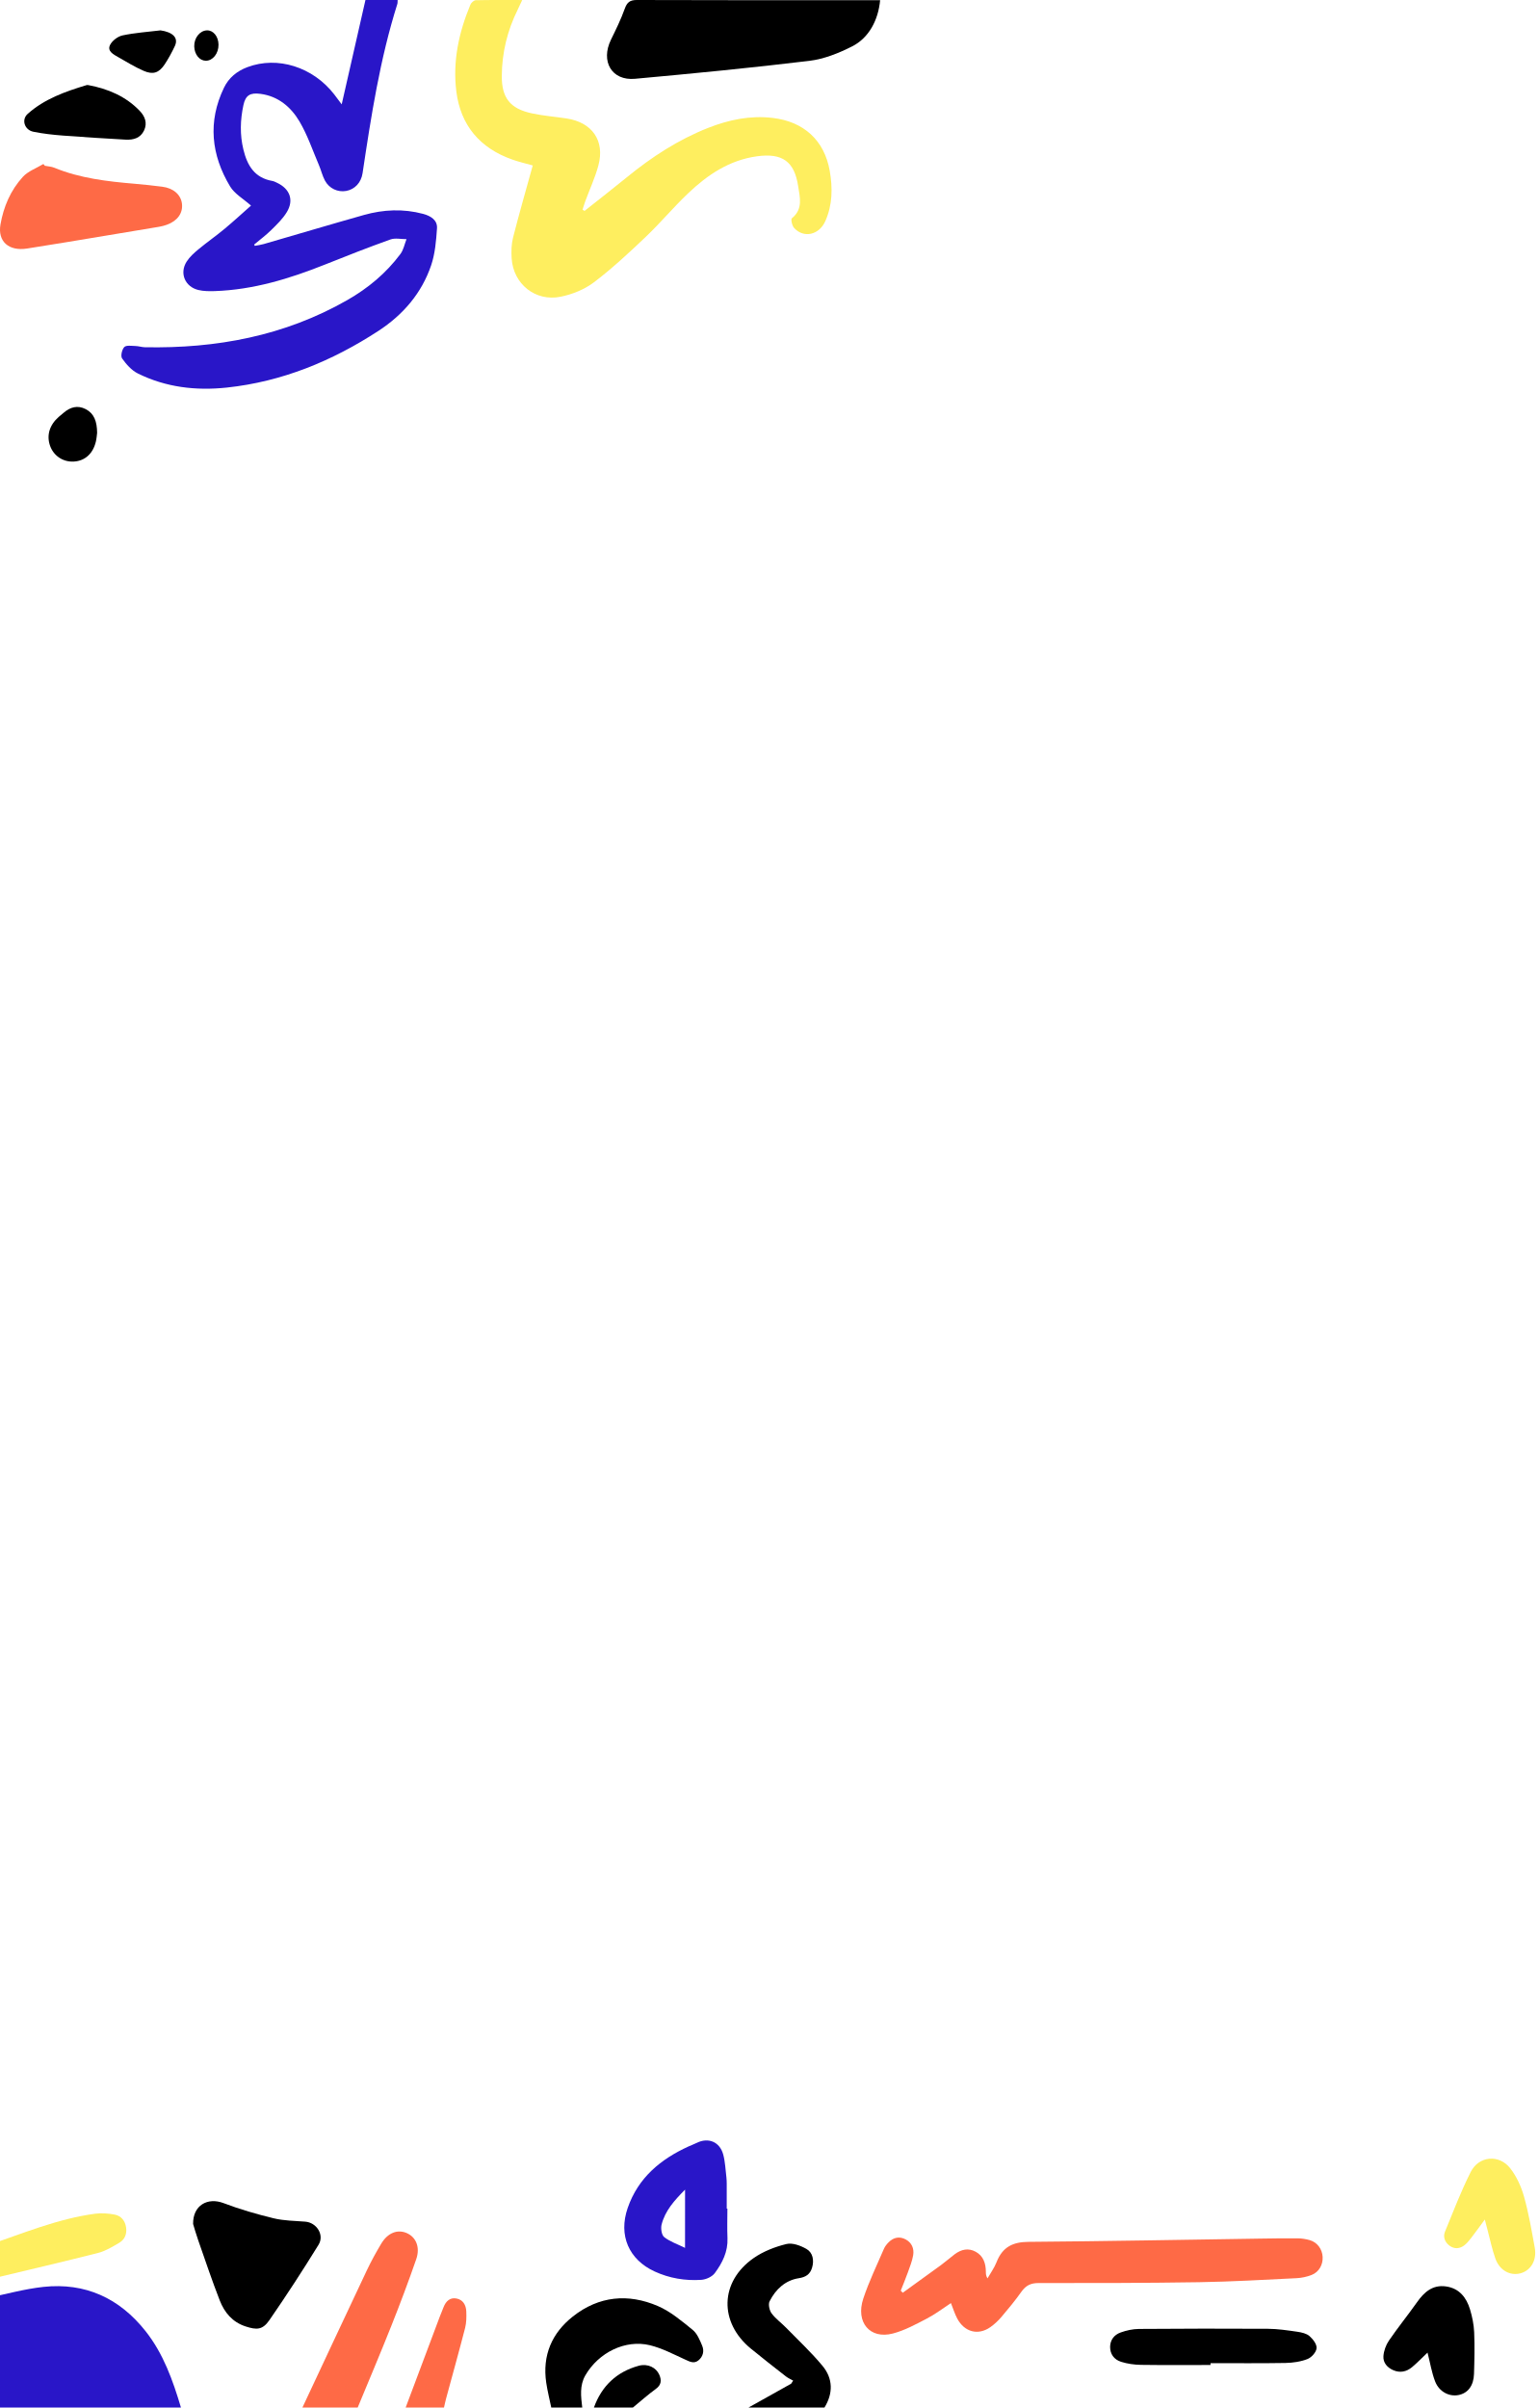
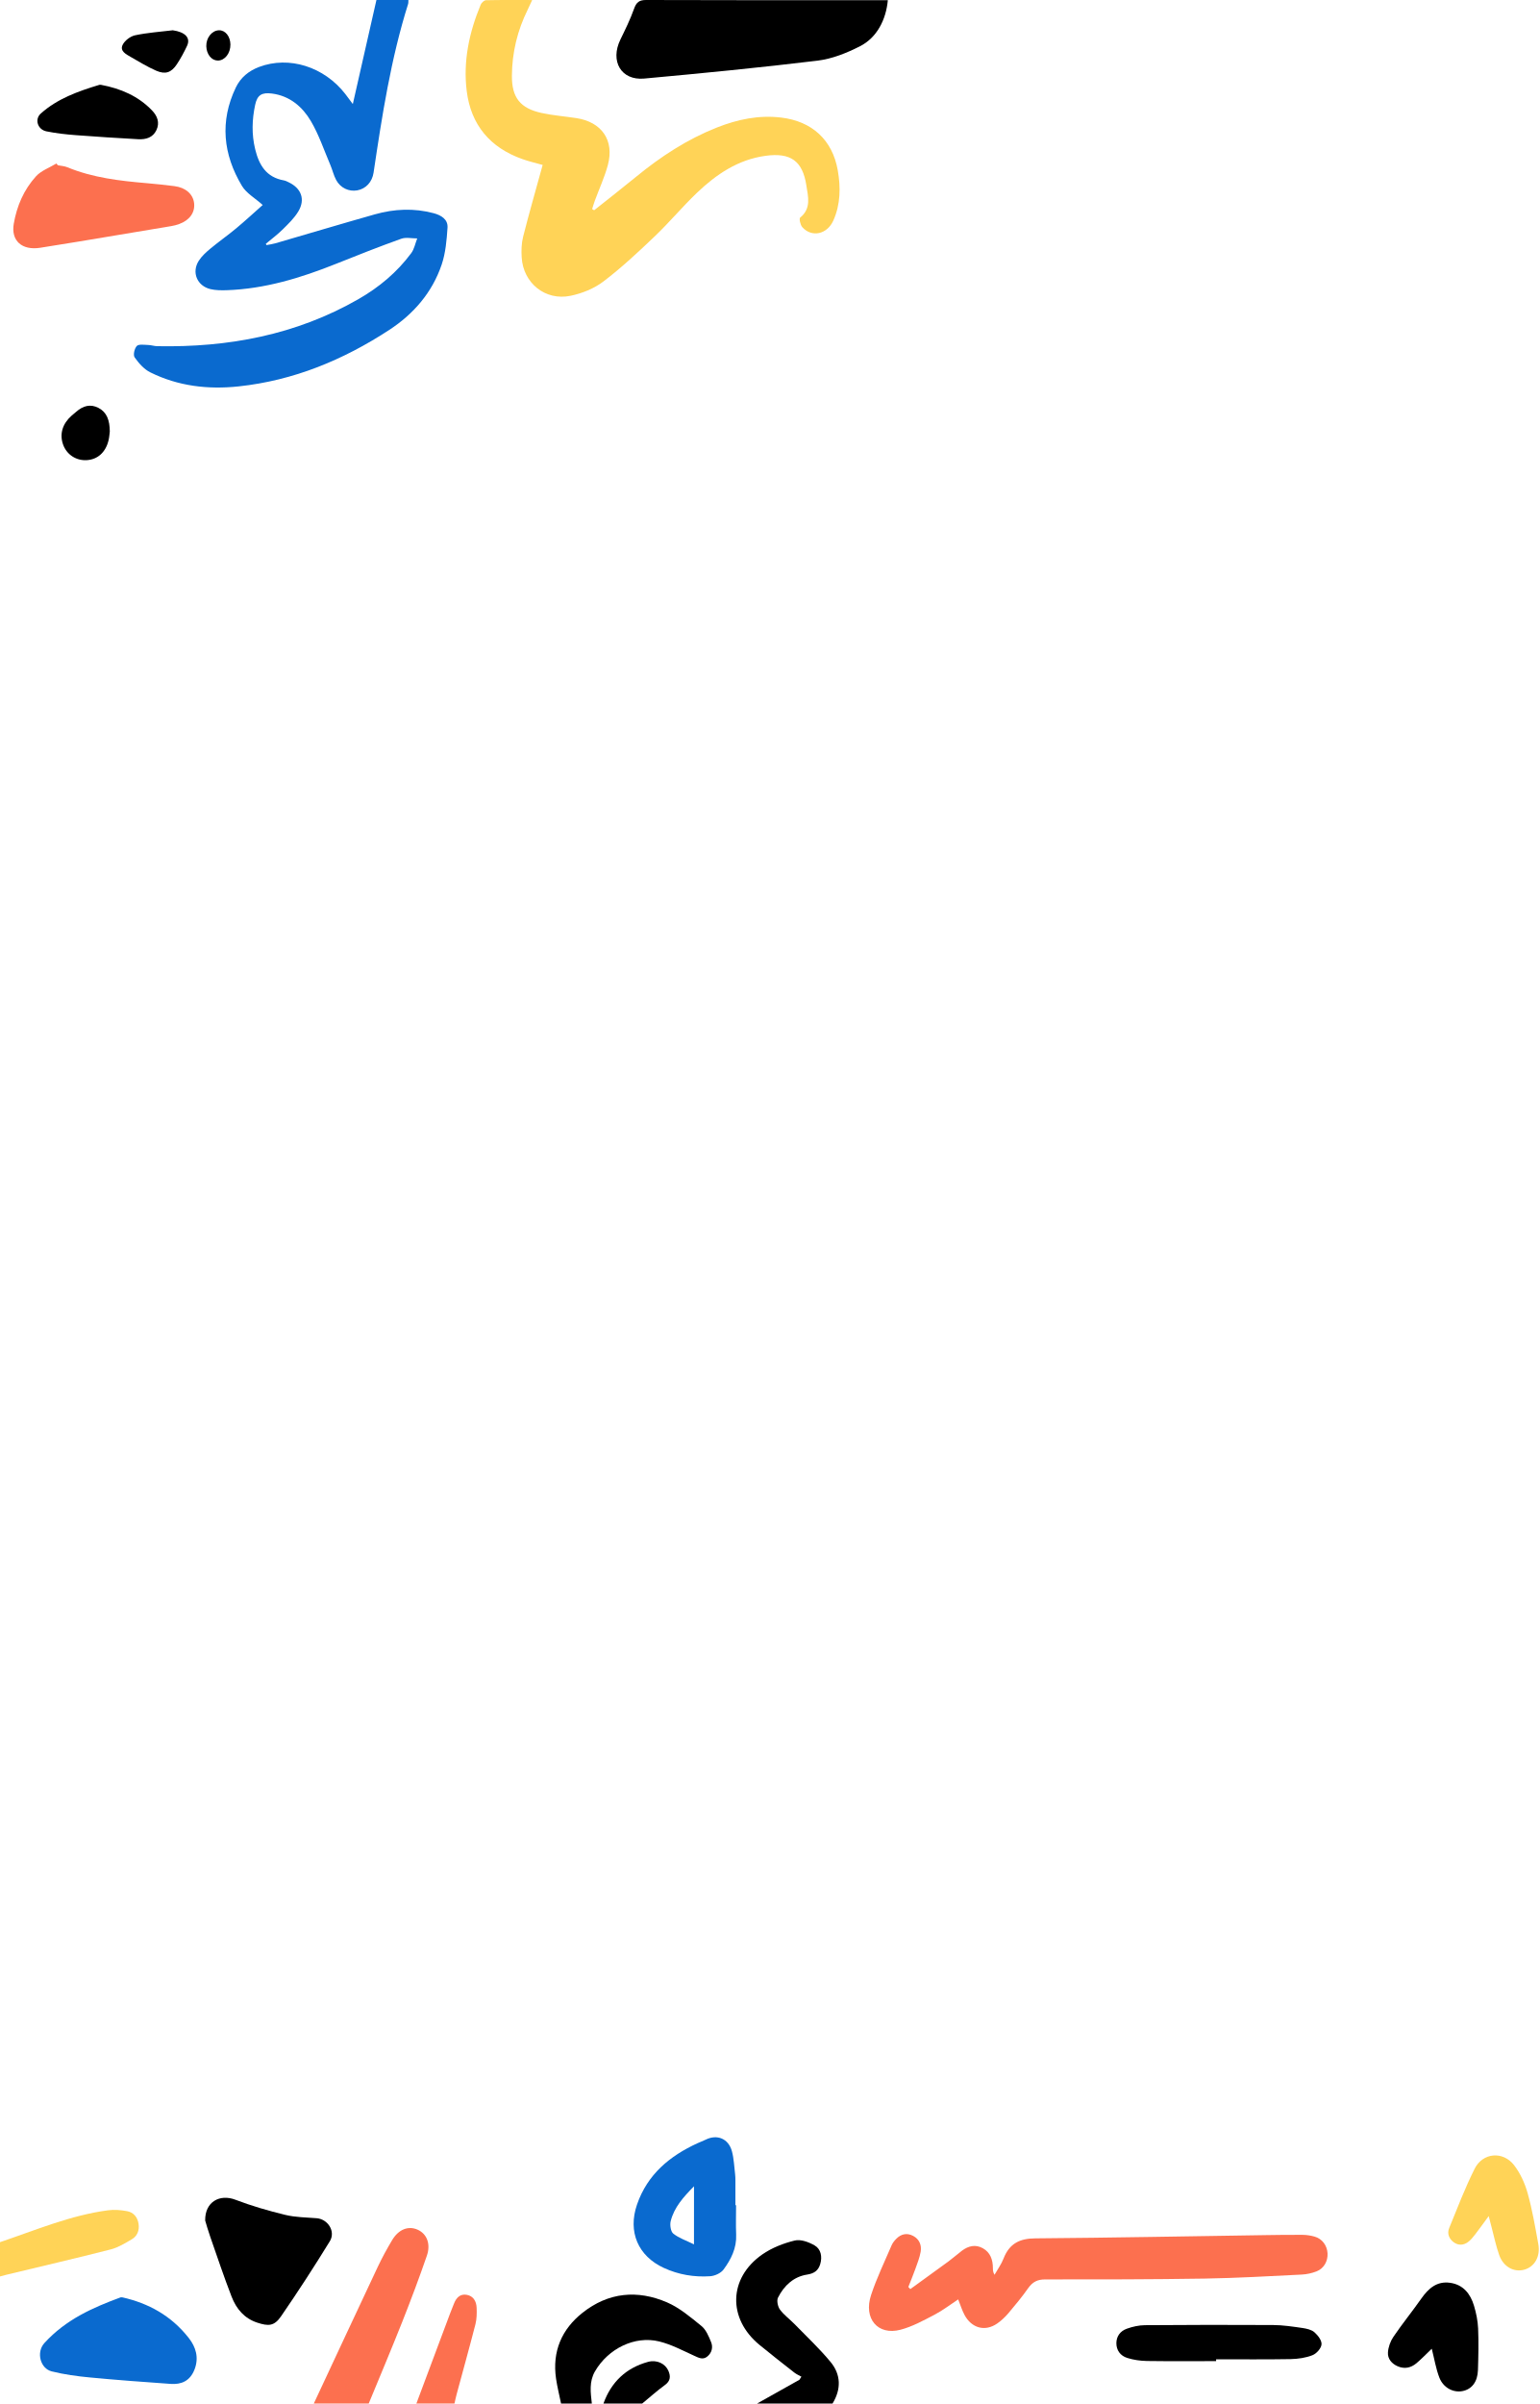
- <svg xmlns="http://www.w3.org/2000/svg" width="460" height="720" viewBox="0 0 460 720" fill="none">
-   <path d="M75.995 73.126C77.695 71.698 79.49 70.374 81.065 68.823C82.774 67.14 84.569 65.428 85.781 63.404C87.948 59.82 86.678 56.471 82.888 54.675C82.421 54.457 81.943 54.192 81.447 54.107C76.129 53.171 73.952 49.511 72.788 44.725C71.699 40.261 71.843 35.854 72.788 31.447C73.427 28.486 74.783 27.654 77.876 28.061C83.222 28.761 87.013 32.024 89.552 36.308C91.977 40.413 93.514 45.037 95.404 49.445C96.044 50.939 96.407 52.575 97.171 53.994C98.469 56.396 101.027 57.531 103.5 57.096C106.116 56.632 108.006 54.59 108.426 51.771C110.985 34.7 113.62 17.648 118.842 1.116C118.918 0.879 118.88 0.615 118.909 5.14935e-07C117.353 5.82956e-07 115.844 6.4889e-07 114.336 7.14825e-07C112.78 7.82846e-07 111.233 8.50452e-07 109.286 9.35583e-07C106.927 10.337 104.598 20.599 102.183 31.201C101.323 30.056 100.636 29.111 99.93 28.203C93.543 19.993 82.993 16.702 74 20.069C70.85 21.251 68.415 23.247 66.974 26.235C62.086 36.384 63.145 46.314 68.807 55.743C70.143 57.966 72.759 59.422 75.06 61.475C72.606 63.641 69.924 66.118 67.117 68.454C64.597 70.554 61.885 72.436 59.365 74.526C58.047 75.614 56.711 76.815 55.813 78.224C53.608 81.667 55.307 85.743 59.317 86.708C60.883 87.086 62.582 87.086 64.205 87.039C75.728 86.651 86.535 83.35 97.132 79.123C103.634 76.522 110.164 73.959 116.751 71.604C118.183 71.093 119.949 71.519 121.563 71.509C120.971 72.994 120.675 74.697 119.749 75.936C115.472 81.676 110.097 86.159 103.825 89.744C85.055 100.459 64.692 104.233 43.316 103.826C42.381 103.807 41.445 103.476 40.51 103.457C39.364 103.429 37.751 103.164 37.168 103.769C36.462 104.507 36.013 106.474 36.519 107.183C37.76 108.933 39.354 110.749 41.235 111.676C49.608 115.818 58.591 116.868 67.833 115.885C84.406 114.116 99.338 107.94 113.152 98.946C120.532 94.132 126.088 87.682 128.924 79.35C130.107 75.85 130.432 71.992 130.68 68.265C130.842 65.787 128.78 64.558 126.546 63.953C120.608 62.364 114.67 62.638 108.818 64.284C98.822 67.102 88.865 70.081 78.888 72.966C78.01 73.221 77.103 73.335 76.206 73.505C76.129 73.382 76.062 73.259 75.995 73.126Z" fill="#2916C8" />
-   <path d="M159.312 49.47C157.286 56.825 155.24 63.893 153.425 71.028C152.923 73.005 152.875 75.174 153.001 77.227C153.474 84.888 160.075 90.275 167.68 88.718C171.173 88.002 174.831 86.531 177.639 84.391C183.111 80.236 188.168 75.518 193.148 70.78C197.501 66.635 201.37 61.992 205.723 57.847C211.552 52.297 218.105 47.856 226.395 46.729C233.923 45.707 237.551 48.247 238.68 55.641C239.182 58.945 240.225 62.508 236.808 65.259C236.441 65.555 236.847 67.456 237.455 68.134C240.302 71.305 244.934 70.302 246.797 66.128C248.968 61.276 249.026 56.166 248.119 51.046C246.498 41.934 240.36 36.355 231.066 35.257C224.349 34.464 217.999 35.792 211.793 38.228C202.818 41.762 194.876 46.939 187.464 52.995C183.295 56.405 179.029 59.709 174.802 63.062C174.599 62.938 174.406 62.823 174.204 62.699C174.474 61.868 174.705 61.028 175.005 60.216C176.327 56.634 177.958 53.138 178.942 49.47C180.93 42.067 177.089 36.585 169.436 35.419C165.971 34.894 162.458 34.627 159.042 33.891C152.557 32.497 150.009 29.268 150.057 22.697C150.105 15.743 151.717 9.123 154.825 2.867C155.24 2.036 155.606 1.186 156.157 0.011C151.302 0.011 146.776 -0.037 142.259 0.068C141.709 0.078 140.908 0.813 140.667 1.396C137.202 9.706 135.34 18.35 136.459 27.32C137.724 37.444 143.485 44.293 153.232 47.722C155.269 48.448 157.411 48.925 159.312 49.47Z" fill="#FEEE5F" />
-   <path d="M263.193 0.059C262.325 0.059 261.485 0.059 260.636 0.059C237.241 0.059 213.847 0.089 190.462 0C188.376 -0.009 187.517 0.668 186.81 2.651C185.677 5.812 184.186 8.846 182.714 11.85C179.534 18.339 182.921 24.199 189.877 23.561C207.279 21.971 224.68 20.292 242.026 18.191C246.414 17.661 250.84 15.894 254.851 13.852C259.843 11.319 262.646 5.999 263.193 0.059Z" fill="black" />
-   <path d="M12.975 49.034C10.904 50.282 8.383 51.186 6.85 52.86C3.128 56.93 1.057 61.85 0.138 67.123C-0.731 72.16 2.571 75.172 8.09 74.313C16.043 73.083 23.975 71.726 31.918 70.415C37.154 69.556 42.39 68.687 47.617 67.801C48.399 67.665 49.18 67.466 49.913 67.195C53.068 66.055 54.729 63.722 54.416 60.945C54.114 58.232 51.867 56.242 48.506 55.826C45.78 55.483 43.055 55.184 40.309 54.949C32.074 54.252 23.907 53.312 16.248 50.155C15.378 49.794 14.362 49.757 13.415 49.568C13.278 49.387 13.131 49.206 12.975 49.034Z" fill="#FE6A46" />
-   <path d="M26.396 25.442C26.226 25.442 26.037 25.397 25.886 25.451C19.5 27.373 13.245 29.601 8.265 34.064C6.34 35.797 7.331 38.851 9.963 39.39C12.878 39.983 15.877 40.315 18.858 40.539C25.084 41.024 31.32 41.392 37.556 41.752C39.933 41.886 42.018 41.267 43.084 39.004C44.131 36.776 43.357 34.791 41.772 33.139C37.641 28.828 32.329 26.547 26.396 25.442Z" fill="black" />
-   <path d="M48.005 9.08C44.217 9.54 40.382 9.794 36.661 10.583C35.231 10.884 33.526 12.17 32.901 13.467C32.002 15.308 33.943 16.275 35.335 17.074C37.854 18.52 40.344 20.042 42.996 21.197C45.761 22.399 47.541 21.789 49.207 19.3C50.381 17.534 51.404 15.646 52.304 13.73C53.431 11.278 51.641 9.606 48.005 9.08Z" fill="black" />
-   <path d="M29.042 129.406C29.014 126.042 28.166 123.649 25.641 122.338C23.211 121.076 20.987 121.707 18.971 123.469C18.509 123.869 18.029 124.25 17.567 124.65C14.788 127.083 13.865 130.197 14.986 133.33C16.07 136.344 18.915 138.206 22.118 138.005C25.387 137.805 27.78 135.673 28.656 132.099C28.91 131.058 28.967 129.956 29.042 129.406Z" fill="black" />
-   <path d="M61.927 9.081C59.779 9.123 58.007 11.338 58.087 13.891C58.158 16.285 59.651 18.139 61.536 18.161C63.643 18.182 65.376 15.989 65.344 13.34C65.312 10.914 63.811 9.049 61.927 9.081Z" fill="black" />
-   <path d="M-4 687.145C1.67 685.996 7.289 684.402 13.018 683.784C25.517 682.455 35.715 687.154 43.516 697.006C48.862 703.754 51.684 711.729 54.114 719.866C34.794 719.866 15.474 719.866 -3.991 719.866C-4 708.959 -4 698.052 -4 687.145Z" fill="#2916C8" />
-   <path d="M223.835 719.866C228.083 717.49 232.339 715.105 236.587 712.729C236.783 712.426 236.979 712.113 237.184 711.81C236.473 711.402 235.697 711.082 235.051 710.579C231.53 707.83 228.001 705.09 224.546 702.254C214.964 694.389 215.233 682.232 225.379 675.165C228.271 673.153 231.759 671.809 235.149 670.976C236.979 670.526 239.381 671.427 241.162 672.442C243.057 673.517 243.515 675.824 242.837 678.07C242.24 680.047 240.925 680.879 238.875 681.191C234.904 681.807 231.988 684.426 230.134 688.102C229.692 688.978 230.085 690.825 230.73 691.692C231.947 693.331 233.663 694.545 235.1 696.019C238.768 699.774 242.624 703.373 245.982 707.422C249.094 711.186 249.192 715.565 246.554 719.857C238.981 719.866 231.408 719.866 223.835 719.866Z" fill="black" />
-   <path d="M164.85 719.866C164.341 717.387 163.718 714.934 163.346 712.438C162.126 704.162 165.101 697.549 171.294 692.651C179.104 686.472 187.86 685.708 196.72 689.51C200.496 691.132 203.851 693.975 207.126 696.632C208.468 697.719 209.292 699.697 209.996 701.42C210.643 702.999 210.23 704.663 208.84 705.775C207.53 706.827 206.293 706.157 204.951 705.545C201.474 703.967 198.014 702.125 194.36 701.233C186.994 699.442 179.015 703.415 175.061 710.206C173.275 713.279 173.727 716.572 174.115 719.866C171.019 719.866 167.93 719.866 164.85 719.866Z" fill="black" />
-   <path d="M90.435 719.866C96.847 706.185 103.242 692.505 109.698 678.843C110.989 676.112 112.454 673.46 113.996 670.879C115.955 667.586 118.927 666.462 121.734 667.744C124.429 668.973 125.694 671.959 124.473 675.497C122.159 682.188 119.663 688.809 117.046 695.385C113.788 703.586 110.339 711.708 106.968 719.857C101.457 719.866 95.946 719.866 90.435 719.866Z" fill="#FE6A46" />
-   <path d="M-4 671.462C6.718 667.856 17.212 663.396 28.487 661.904C30.372 661.652 32.368 661.814 34.252 662.164C36.146 662.515 37.397 663.918 37.705 665.995C37.996 667.973 37.294 669.645 35.683 670.589C33.661 671.776 31.571 673.062 29.352 673.629C18.857 676.299 8.311 678.745 -2.218 681.271C-2.818 681.406 -3.409 681.586 -4 681.748C-4 678.322 -4 674.887 -4 671.462Z" fill="#FEEE5F" />
-   <path d="M121.308 719.866C124.711 710.805 128.114 701.735 131.517 692.673C131.87 691.738 132.269 690.828 132.622 689.901C133.373 687.952 134.635 686.913 136.498 687.259C138.369 687.606 139.368 689.087 139.443 691.175C139.503 692.795 139.481 694.519 139.09 696.052C137.272 703.112 135.304 710.129 133.403 717.163C133.163 718.047 132.982 718.956 132.772 719.857C128.948 719.866 125.124 719.866 121.308 719.866Z" fill="#FE6A46" />
-   <path d="M177.605 719.866C179.939 713.404 184.418 709.173 191.008 707.371C193.706 706.63 196.235 707.915 197.161 710.066C197.865 711.699 197.793 713.083 196.119 714.296C193.742 716.019 191.542 718 189.262 719.866C185.371 719.866 181.488 719.866 177.605 719.866Z" fill="black" />
-   <path d="M269.963 685.539C273.781 682.784 277.599 680.048 281.4 677.267C282.8 676.239 284.106 675.076 285.489 674.031C287.457 672.558 289.587 672.067 291.801 673.294C294.033 674.531 294.805 676.712 294.813 679.276C294.813 679.839 294.813 680.412 295.297 681.248C296.213 679.63 297.342 678.112 298.012 676.385C299.819 671.758 303.001 670.358 307.548 670.322C330.668 670.14 353.788 669.695 376.908 669.349C380.607 669.295 384.307 669.231 388.006 669.267C389.228 669.277 390.475 669.468 391.654 669.804C393.902 670.44 395.387 672.458 395.523 674.803C395.65 677.149 394.445 679.348 392.223 680.221C390.797 680.775 389.236 681.112 387.717 681.184C378.02 681.657 368.322 682.23 358.616 682.384C342.589 682.639 326.553 682.657 310.518 682.639C308.27 682.639 306.785 683.348 305.444 685.239C303.586 687.866 301.533 690.347 299.463 692.783C298.487 693.929 297.35 694.983 296.137 695.837C292.489 698.383 288.399 697.301 286.244 693.238C285.498 691.829 285.022 690.256 284.369 688.629C281.934 690.22 279.669 691.965 277.2 693.247C273.891 694.965 270.531 696.81 266.993 697.728C260.146 699.51 255.811 694.383 258.152 687.311C259.841 682.203 262.208 677.348 264.329 672.404C264.643 671.676 265.177 671.013 265.729 670.458C267.231 668.94 269.012 668.622 270.854 669.604C272.635 670.558 273.424 672.322 273.068 674.358C272.763 676.112 272.075 677.812 271.473 679.494C270.82 681.321 270.064 683.112 269.36 684.911C269.564 685.12 269.759 685.329 269.963 685.539Z" fill="#FE6A46" />
-   <path d="M217.522 660.378C217.522 663.323 217.422 666.275 217.546 669.211C217.721 673.265 215.998 676.628 213.767 679.649C212.943 680.767 211.129 681.586 209.705 681.68C204.903 681.996 200.2 681.219 195.763 679.179C188.055 675.638 184.875 668.392 187.706 660.19C190.844 651.11 197.578 645.597 205.885 641.799C206.709 641.423 207.566 641.116 208.382 640.715C211.82 639.017 215.249 640.408 216.273 644.206C216.872 646.425 216.947 648.789 217.23 651.084C217.305 651.699 217.313 652.322 217.322 652.945C217.33 655.42 217.322 657.903 217.322 660.378C217.397 660.378 217.455 660.378 217.522 660.378ZM204.861 654.703C201.656 657.954 198.901 661.001 197.844 665.149C197.553 666.293 197.844 668.272 198.61 668.887C200.283 670.227 202.439 670.935 204.853 672.121C204.861 665.926 204.861 660.575 204.861 654.703Z" fill="#2916C8" />
-   <path d="M57.747 664.979C57.656 659.366 62.12 656.934 66.851 658.739C71.724 660.595 76.764 662.048 81.829 663.277C84.892 664.016 88.129 664.033 91.292 664.282C94.688 664.549 97.066 668.253 95.264 671.184C90.558 678.816 85.668 686.337 80.578 693.703C78.517 696.685 76.773 696.702 73.401 695.594C69.513 694.313 67.126 691.468 65.708 687.824C63.396 681.893 61.377 675.842 59.266 669.826C58.615 667.995 58.098 666.122 57.747 664.979Z" fill="black" />
-   <path d="M361.991 707.141C355.056 707.141 348.113 707.203 341.179 707.102C339.196 707.071 337.128 706.776 335.266 706.193C333.112 705.518 331.962 703.833 331.97 701.736C331.987 699.724 333.112 698.125 335.137 697.41C336.845 696.804 338.742 696.377 340.561 696.362C353.417 696.261 366.282 696.238 379.138 696.315C382.082 696.331 385.034 696.781 387.952 697.201C389.231 697.387 390.724 697.721 391.582 698.49C392.647 699.429 393.805 700.936 393.711 702.109C393.616 703.281 392.252 704.858 391.007 705.355C388.999 706.155 386.639 706.489 384.425 706.535C376.95 706.667 369.466 706.589 361.991 706.589C361.991 706.768 361.991 706.954 361.991 707.141Z" fill="black" />
-   <path d="M426.889 703.432C425.282 704.949 423.848 706.45 422.274 707.776C420.619 709.161 418.684 709.584 416.627 708.688C414.824 707.909 413.578 706.433 413.701 704.526C413.808 702.918 414.447 701.152 415.365 699.817C418.02 695.929 421.004 692.264 423.717 688.417C425.881 685.341 428.413 683.086 432.405 683.65C436.355 684.205 438.519 686.933 439.601 690.531C440.265 692.737 440.74 695.075 440.839 697.38C441.011 701.508 440.921 705.662 440.789 709.799C440.683 713.348 438.945 715.578 436.15 716.125C433.38 716.672 430.364 715.155 429.167 712.071C428.143 709.435 427.692 706.574 426.889 703.432Z" fill="black" />
-   <path d="M444.022 663.644C442.433 665.801 441.219 667.499 439.947 669.139C439.312 669.963 438.635 670.804 437.821 671.411C436.443 672.435 434.871 672.502 433.469 671.47C432.084 670.446 431.456 668.872 432.117 667.257C434.569 661.28 436.892 655.212 439.784 649.459C442.221 644.598 448.308 644.057 451.649 648.36C453.523 650.766 454.9 653.796 455.74 656.768C457.141 661.763 458.021 666.916 458.95 672.036C459.635 675.798 457.817 678.87 454.713 679.719C451.616 680.56 448.455 678.879 447.183 675.332C446.197 672.577 445.611 669.671 444.853 666.833C444.625 665.984 444.405 665.126 444.022 663.644Z" fill="#FEEE5F" />
+ <svg xmlns="http://www.w3.org/2000/svg" width="462" height="721" viewBox="0 0 462 721" fill="none">
+   <path d="M79.746 73.126C81.44 71.698 83.23 70.374 84.8 68.823C86.503 67.14 88.293 65.428 89.501 63.404C91.662 59.82 90.396 56.471 86.618 54.675C86.151 54.457 85.675 54.192 85.181 54.107C79.879 53.171 77.71 49.511 76.549 44.725C75.463 40.261 75.606 35.854 76.549 31.447C77.186 28.486 78.538 27.654 81.621 28.061C86.951 28.761 90.729 32.024 93.261 36.308C95.678 40.413 97.21 45.037 99.095 49.445C99.732 50.939 100.094 52.575 100.855 53.994C102.15 56.396 104.7 57.531 107.165 57.096C109.773 56.632 111.657 54.59 112.076 51.771C114.627 34.7 117.253 17.648 122.459 1.116C122.535 0.88 122.497 0.615 122.526 7.44264e-06C120.975 7.51066e-06 119.471 7.5766e-06 117.967 7.64253e-06C116.416 7.71055e-06 114.874 7.77816e-06 112.933 7.86329e-06C110.582 10.337 108.26 20.599 105.852 31.201C104.995 30.056 104.31 29.111 103.606 28.203C97.239 19.993 86.722 16.702 77.757 20.069C74.617 21.251 72.19 23.247 70.752 26.235C65.88 36.384 66.936 46.314 72.58 55.743C73.912 57.966 76.52 59.422 78.814 61.475C76.368 63.641 73.693 66.118 70.895 68.454C68.383 70.554 65.68 72.436 63.167 74.526C61.854 75.614 60.522 76.815 59.627 78.224C57.428 81.667 59.123 85.743 63.12 86.708C64.681 87.086 66.375 87.086 67.993 87.039C79.48 86.651 90.253 83.35 100.817 79.123C107.298 76.522 113.808 73.959 120.375 71.604C121.803 71.093 123.563 71.519 125.172 71.509C124.582 72.994 124.287 74.697 123.363 75.936C119.1 81.676 113.742 86.159 107.489 89.744C88.778 100.459 68.478 104.233 47.169 103.826C46.236 103.807 45.304 103.476 44.371 103.457C43.229 103.429 41.62 103.164 41.04 103.769C40.336 104.507 39.888 106.474 40.393 107.183C41.63 108.933 43.219 110.749 45.094 111.676C53.441 115.818 62.397 116.868 71.609 115.885C88.131 114.116 103.016 107.94 116.787 98.946C124.144 94.132 129.683 87.682 132.509 79.35C133.69 75.85 134.013 71.992 134.261 68.265C134.422 65.787 132.367 64.558 130.14 63.953C124.22 62.364 118.3 62.638 112.466 64.284C102.502 67.102 92.575 70.081 82.63 72.966C81.754 73.221 80.85 73.335 79.956 73.505C79.879 73.382 79.813 73.259 79.746 73.126Z" fill="#0A6ACF" />
+   <path d="M162.804 49.47C160.783 56.825 158.744 63.893 156.935 71.028C156.435 73.005 156.387 75.174 156.512 77.227C156.983 84.888 163.564 90.275 171.145 88.718C174.627 88.002 178.274 86.531 181.073 84.391C186.528 80.236 191.57 75.518 196.534 70.78C200.873 66.635 204.731 61.992 209.07 57.847C214.881 52.297 221.413 47.856 229.677 46.729C237.181 45.707 240.799 48.247 241.924 55.641C242.425 58.945 243.464 62.508 240.058 65.259C239.692 65.555 240.097 67.456 240.703 68.134C243.541 71.305 248.159 70.302 250.016 66.128C252.18 61.276 252.238 56.166 251.334 51.046C249.717 41.934 243.598 36.355 234.334 35.257C227.638 34.464 221.307 35.792 215.121 38.228C206.174 41.762 198.256 46.939 190.867 52.995C186.711 56.405 182.459 59.709 178.245 63.062C178.043 62.938 177.85 62.823 177.648 62.699C177.918 61.868 178.149 61.028 178.447 60.216C179.765 56.634 181.391 53.138 182.372 49.47C184.354 42.067 180.525 36.585 172.896 35.419C169.442 34.894 165.94 34.627 162.534 33.891C156.069 32.497 153.529 29.268 153.577 22.697C153.625 15.743 155.232 9.123 158.33 2.867C158.744 2.036 159.109 1.186 159.658 0.011C154.818 0.011 150.306 -0.037 145.804 0.068C145.255 0.078 144.457 0.813 144.216 1.396C140.762 9.706 138.906 18.35 140.022 27.32C141.282 37.444 147.026 44.293 156.743 47.722C158.773 48.448 160.908 48.925 162.804 49.47Z" fill="#FFD357" />
+   <path d="M266.361 0.059C265.495 0.059 264.658 0.059 263.811 0.059C240.49 0.059 217.168 0.089 193.856 0C191.777 -0.009 190.921 0.668 190.215 2.651C189.086 5.812 187.6 8.846 186.132 11.85C182.962 18.339 186.339 24.199 193.273 23.561C210.62 21.971 227.968 20.292 245.259 18.191C249.634 17.661 254.046 15.894 258.044 13.852C263.021 11.319 265.815 5.999 266.361 0.059Z" fill="black" />
+   <path d="M16.922 49.034C14.858 50.282 12.345 51.186 10.816 52.86C7.105 56.93 5.041 61.85 4.125 67.123C3.259 72.16 6.55 75.172 12.053 74.313C19.98 73.083 27.888 71.726 35.806 70.415C41.026 69.556 46.246 68.687 51.456 67.801C52.235 67.665 53.014 67.466 53.745 67.195C56.891 66.055 58.546 63.722 58.234 60.945C57.933 58.232 55.693 56.242 52.343 55.826C49.625 55.483 46.908 55.184 44.172 54.949C35.962 54.252 27.82 53.312 20.185 50.155C19.318 49.794 18.305 49.757 17.36 49.568C17.224 49.387 17.078 49.206 16.922 49.034Z" fill="#FC704F" />
+   <path d="M30.301 25.442C30.132 25.442 29.944 25.397 29.793 25.451C23.427 27.373 17.192 29.601 12.226 34.064C10.308 35.797 11.295 38.851 13.919 39.39C16.825 39.983 19.816 40.315 22.787 40.539C28.994 41.024 35.21 41.392 41.426 41.752C43.796 41.886 45.874 41.267 46.937 39.004C47.981 36.776 47.21 34.791 45.63 33.139C41.511 28.828 36.216 26.547 30.301 25.442Z" fill="black" />
+   <path d="M51.843 9.08C48.067 9.54 44.244 9.794 40.534 10.583C39.109 10.884 37.41 12.17 36.787 13.467C35.89 15.308 37.825 16.275 39.212 17.074C41.724 18.52 44.206 20.042 46.849 21.197C49.605 22.399 51.38 21.789 53.041 19.3C54.212 17.534 55.231 15.646 56.128 13.73C57.252 11.278 55.468 9.606 51.843 9.08Z" fill="black" />
+   <path d="M32.939 129.406C32.911 126.042 32.066 123.649 29.549 122.338C27.126 121.076 24.909 121.707 22.9 123.469C22.439 123.869 21.96 124.25 21.5 124.65C18.73 127.083 17.809 130.197 18.927 133.33C20.007 136.344 22.843 138.206 26.037 138.005C29.295 137.805 31.681 135.673 32.554 132.099C32.808 131.058 32.864 129.956 32.939 129.406Z" fill="black" />
+   <path d="M65.722 9.081C63.581 9.123 61.814 11.338 61.893 13.891C61.965 16.285 63.453 18.139 65.332 18.161C67.433 18.182 69.16 15.989 69.128 13.34C69.096 10.914 67.6 9.049 65.722 9.081Z" fill="black" />
+   <path d="M227.125 720.866C231.36 718.49 235.603 716.105 239.838 713.729C240.033 713.426 240.229 713.113 240.432 712.81C239.724 712.402 238.95 712.082 238.307 711.579C234.797 708.83 231.279 706.09 227.834 703.254C218.281 695.389 218.55 683.232 228.665 676.165C231.547 674.153 235.025 672.809 238.404 671.976C240.229 671.526 242.623 672.427 244.398 673.442C246.287 674.517 246.744 676.824 246.068 679.07C245.473 681.047 244.162 681.879 242.118 682.191C238.16 682.807 235.253 685.426 233.404 689.102C232.964 689.978 233.355 691.825 233.999 692.692C235.212 694.331 236.922 695.545 238.356 697.019C242.012 700.774 245.856 704.373 249.203 708.422C252.306 712.186 252.403 716.565 249.773 720.857C242.224 720.866 234.675 720.866 227.125 720.866Z" fill="black" />
+   <path d="M168.324 720.866C167.816 718.387 167.196 715.934 166.825 713.438C165.608 705.162 168.574 698.549 174.748 693.651C182.533 687.472 191.262 686.708 200.095 690.51C203.859 692.132 207.204 694.975 210.468 697.632C211.806 698.719 212.628 700.697 213.329 702.42C213.974 703.999 213.563 705.663 212.177 706.775C210.871 707.827 209.638 707.157 208.3 706.545C204.834 704.967 201.385 703.125 197.742 702.233C190.399 700.442 182.445 704.415 178.503 711.206C176.722 714.279 177.174 717.572 177.56 720.866C174.474 720.866 171.395 720.866 168.324 720.866Z" fill="black" />
+   <path d="M94.141 720.866C100.533 707.185 106.908 693.505 113.344 679.843C114.631 677.112 116.091 674.46 117.629 671.879C119.581 668.586 122.544 667.462 125.343 668.744C128.029 669.973 129.29 672.959 128.072 676.497C125.766 683.188 123.278 689.809 120.669 696.385C117.421 704.586 113.983 712.708 110.623 720.857C105.129 720.866 99.635 720.866 94.141 720.866Z" fill="#FC704F" />
+   <path d="M-4.23134e-07 672.462C10.684 668.856 21.146 664.396 32.386 662.904C34.264 662.652 36.254 662.814 38.133 663.164C40.021 663.515 41.268 664.918 41.575 666.995C41.865 668.973 41.165 670.645 39.559 671.589C37.544 672.776 35.46 674.062 33.248 674.629C22.786 677.299 12.273 679.745 1.776 682.271C1.179 682.406 0.589 682.586 -8.7276e-07 682.748C-7.23016e-07 679.322 -5.72878e-07 675.887 -4.23134e-07 672.462Z" fill="#FFD357" />
+   <path d="M124.917 720.866C128.31 711.805 131.702 702.735 135.095 693.673C135.447 692.738 135.844 691.828 136.196 690.901C136.945 688.952 138.203 687.913 140.06 688.259C141.925 688.606 142.921 690.087 142.996 692.175C143.056 693.795 143.034 695.519 142.644 697.052C140.832 704.112 138.87 711.129 136.975 718.163C136.735 719.047 136.555 719.956 136.346 720.857C132.534 720.866 128.722 720.866 124.917 720.866Z" fill="#FC704F" />
+   <path d="M181.04 720.866C183.366 714.404 187.831 710.173 194.4 708.371C197.09 707.63 199.611 708.915 200.534 711.066C201.236 712.699 201.165 714.083 199.496 715.296C197.126 717.019 194.933 719 192.66 720.866C188.781 720.866 184.91 720.866 181.04 720.866Z" fill="black" />
+   <path d="M273.109 686.539C276.915 683.784 280.721 681.048 284.511 678.267C285.906 677.239 287.209 676.076 288.587 675.031C290.549 673.558 292.672 673.067 294.88 674.294C297.104 675.531 297.874 677.712 297.883 680.276C297.883 680.839 297.883 681.412 298.365 682.248C299.278 680.63 300.403 679.112 301.071 677.385C302.873 672.758 306.044 671.358 310.578 671.322C333.626 671.14 356.674 670.695 379.722 670.349C383.409 670.295 387.097 670.231 390.785 670.267C392.003 670.277 393.246 670.468 394.422 670.804C396.663 671.44 398.143 673.458 398.278 675.803C398.405 678.149 397.204 680.348 394.988 681.221C393.567 681.775 392.011 682.112 390.497 682.184C380.83 682.657 371.162 683.23 361.486 683.384C345.509 683.639 329.524 683.657 313.538 683.639C311.297 683.639 309.817 684.348 308.48 686.239C306.628 688.866 304.581 691.347 302.517 693.783C301.545 694.929 300.411 695.983 299.202 696.837C295.565 699.383 291.488 698.301 289.34 694.238C288.596 692.829 288.122 691.256 287.471 689.629C285.043 691.22 282.785 692.965 280.324 694.247C277.025 695.965 273.676 697.81 270.149 698.728C263.323 700.51 259.001 695.383 261.336 688.311C263.019 683.203 265.379 678.348 267.493 673.404C267.806 672.676 268.339 672.013 268.889 671.458C270.386 669.94 272.162 669.622 273.997 670.604C275.773 671.558 276.56 673.322 276.205 675.358C275.9 677.112 275.215 678.812 274.615 680.494C273.963 682.321 273.211 684.112 272.509 685.911C272.712 686.12 272.906 686.329 273.109 686.539Z" fill="#FC704F" />
+   <path d="M220.831 661.378C220.831 664.323 220.732 667.275 220.856 670.211C221.031 674.265 219.313 677.628 217.089 680.649C216.268 681.767 214.459 682.586 213.04 682.68C208.252 682.996 203.563 682.219 199.141 680.179C191.457 676.638 188.287 669.392 191.108 661.19C194.237 652.11 200.95 646.597 209.231 642.799C210.052 642.423 210.907 642.116 211.72 641.715C215.147 640.017 218.566 641.408 219.587 645.206C220.184 647.425 220.259 649.789 220.541 652.084C220.616 652.699 220.624 653.322 220.632 653.945C220.641 656.42 220.632 658.903 220.632 661.378C220.707 661.378 220.765 661.378 220.831 661.378ZM208.21 655.703C205.016 658.954 202.269 662.001 201.215 666.149C200.925 667.293 201.215 669.272 201.979 669.887C203.646 671.227 205.796 671.935 208.202 673.121C208.21 666.926 208.21 661.575 208.21 655.703Z" fill="#0A6ACF" />
+   <path d="M61.555 665.979C61.463 660.366 65.914 657.934 70.63 659.739C75.488 661.595 80.513 663.048 85.562 664.277C88.615 665.016 91.842 665.033 94.995 665.282C98.381 665.549 100.751 669.253 98.955 672.184C94.263 679.816 89.388 687.337 84.314 694.703C82.26 697.685 80.521 697.702 77.16 696.594C73.284 695.313 70.905 692.468 69.491 688.824C67.186 682.893 65.173 676.842 63.069 670.826C62.42 668.995 61.904 667.122 61.555 665.979Z" fill="black" />
+   <path d="M364.851 708.141C357.938 708.141 351.016 708.203 344.104 708.102C342.127 708.071 340.065 707.776 338.209 707.193C336.062 706.518 334.915 704.833 334.924 702.736C334.941 700.724 336.062 699.125 338.081 698.41C339.783 697.804 341.674 697.377 343.488 697.362C356.304 697.261 369.128 697.238 381.945 697.315C384.879 697.331 387.822 697.781 390.731 698.201C392.006 698.387 393.494 698.721 394.35 699.49C395.411 700.429 396.566 701.936 396.472 703.109C396.378 704.281 395.017 705.858 393.777 706.355C391.775 707.155 389.422 707.489 387.215 707.535C379.763 707.667 372.303 707.589 364.851 707.589C364.851 707.768 364.851 707.954 364.851 708.141Z" fill="black" />
+   <path d="M429.546 704.432C427.945 705.949 426.515 707.45 424.946 708.776C423.296 710.161 421.368 710.584 419.317 709.688C417.519 708.909 416.277 707.433 416.4 705.526C416.506 703.918 417.143 702.152 418.058 700.817C420.706 696.929 423.68 693.264 426.384 689.417C428.541 686.341 431.066 684.086 435.045 684.65C438.983 685.205 441.141 687.933 442.219 691.531C442.881 693.737 443.355 696.075 443.453 698.38C443.624 702.508 443.535 706.662 443.404 710.799C443.298 714.348 441.565 716.578 438.779 717.125C436.018 717.672 433.011 716.155 431.818 713.071C430.796 710.435 430.347 707.574 429.546 704.432Z" fill="black" />
+   <path d="M446.626 664.644C445.042 666.801 443.832 668.499 442.564 670.139C441.931 670.963 441.257 671.804 440.444 672.411C439.071 673.435 437.504 673.502 436.106 672.47C434.725 671.446 434.1 669.872 434.758 668.257C437.203 662.28 439.518 656.212 442.402 650.459C444.831 645.598 450.899 645.057 454.229 649.36C456.098 651.766 457.471 654.796 458.307 657.768C459.705 662.763 460.582 667.916 461.508 673.036C462.19 676.798 460.379 679.87 457.284 680.719C454.197 681.56 451.045 679.879 449.778 676.332C448.795 673.577 448.21 670.671 447.455 667.833C447.227 666.984 447.008 666.126 446.626 664.644Z" fill="#FFD357" />
+   <path d="M36.774 689.028C36.555 689.028 36.31 688.956 36.115 689.042C27.846 692.1 19.749 695.643 13.3 702.743C10.809 705.5 12.091 710.358 15.499 711.215C19.273 712.158 23.157 712.686 27.016 713.044C35.077 713.815 43.15 714.401 51.223 714.972C54.3 715.187 57 714.201 58.38 710.6C59.735 707.057 58.734 703.9 56.682 701.272C51.333 694.414 44.457 690.785 36.774 689.028Z" fill="#0A6ACF" />
</svg>
